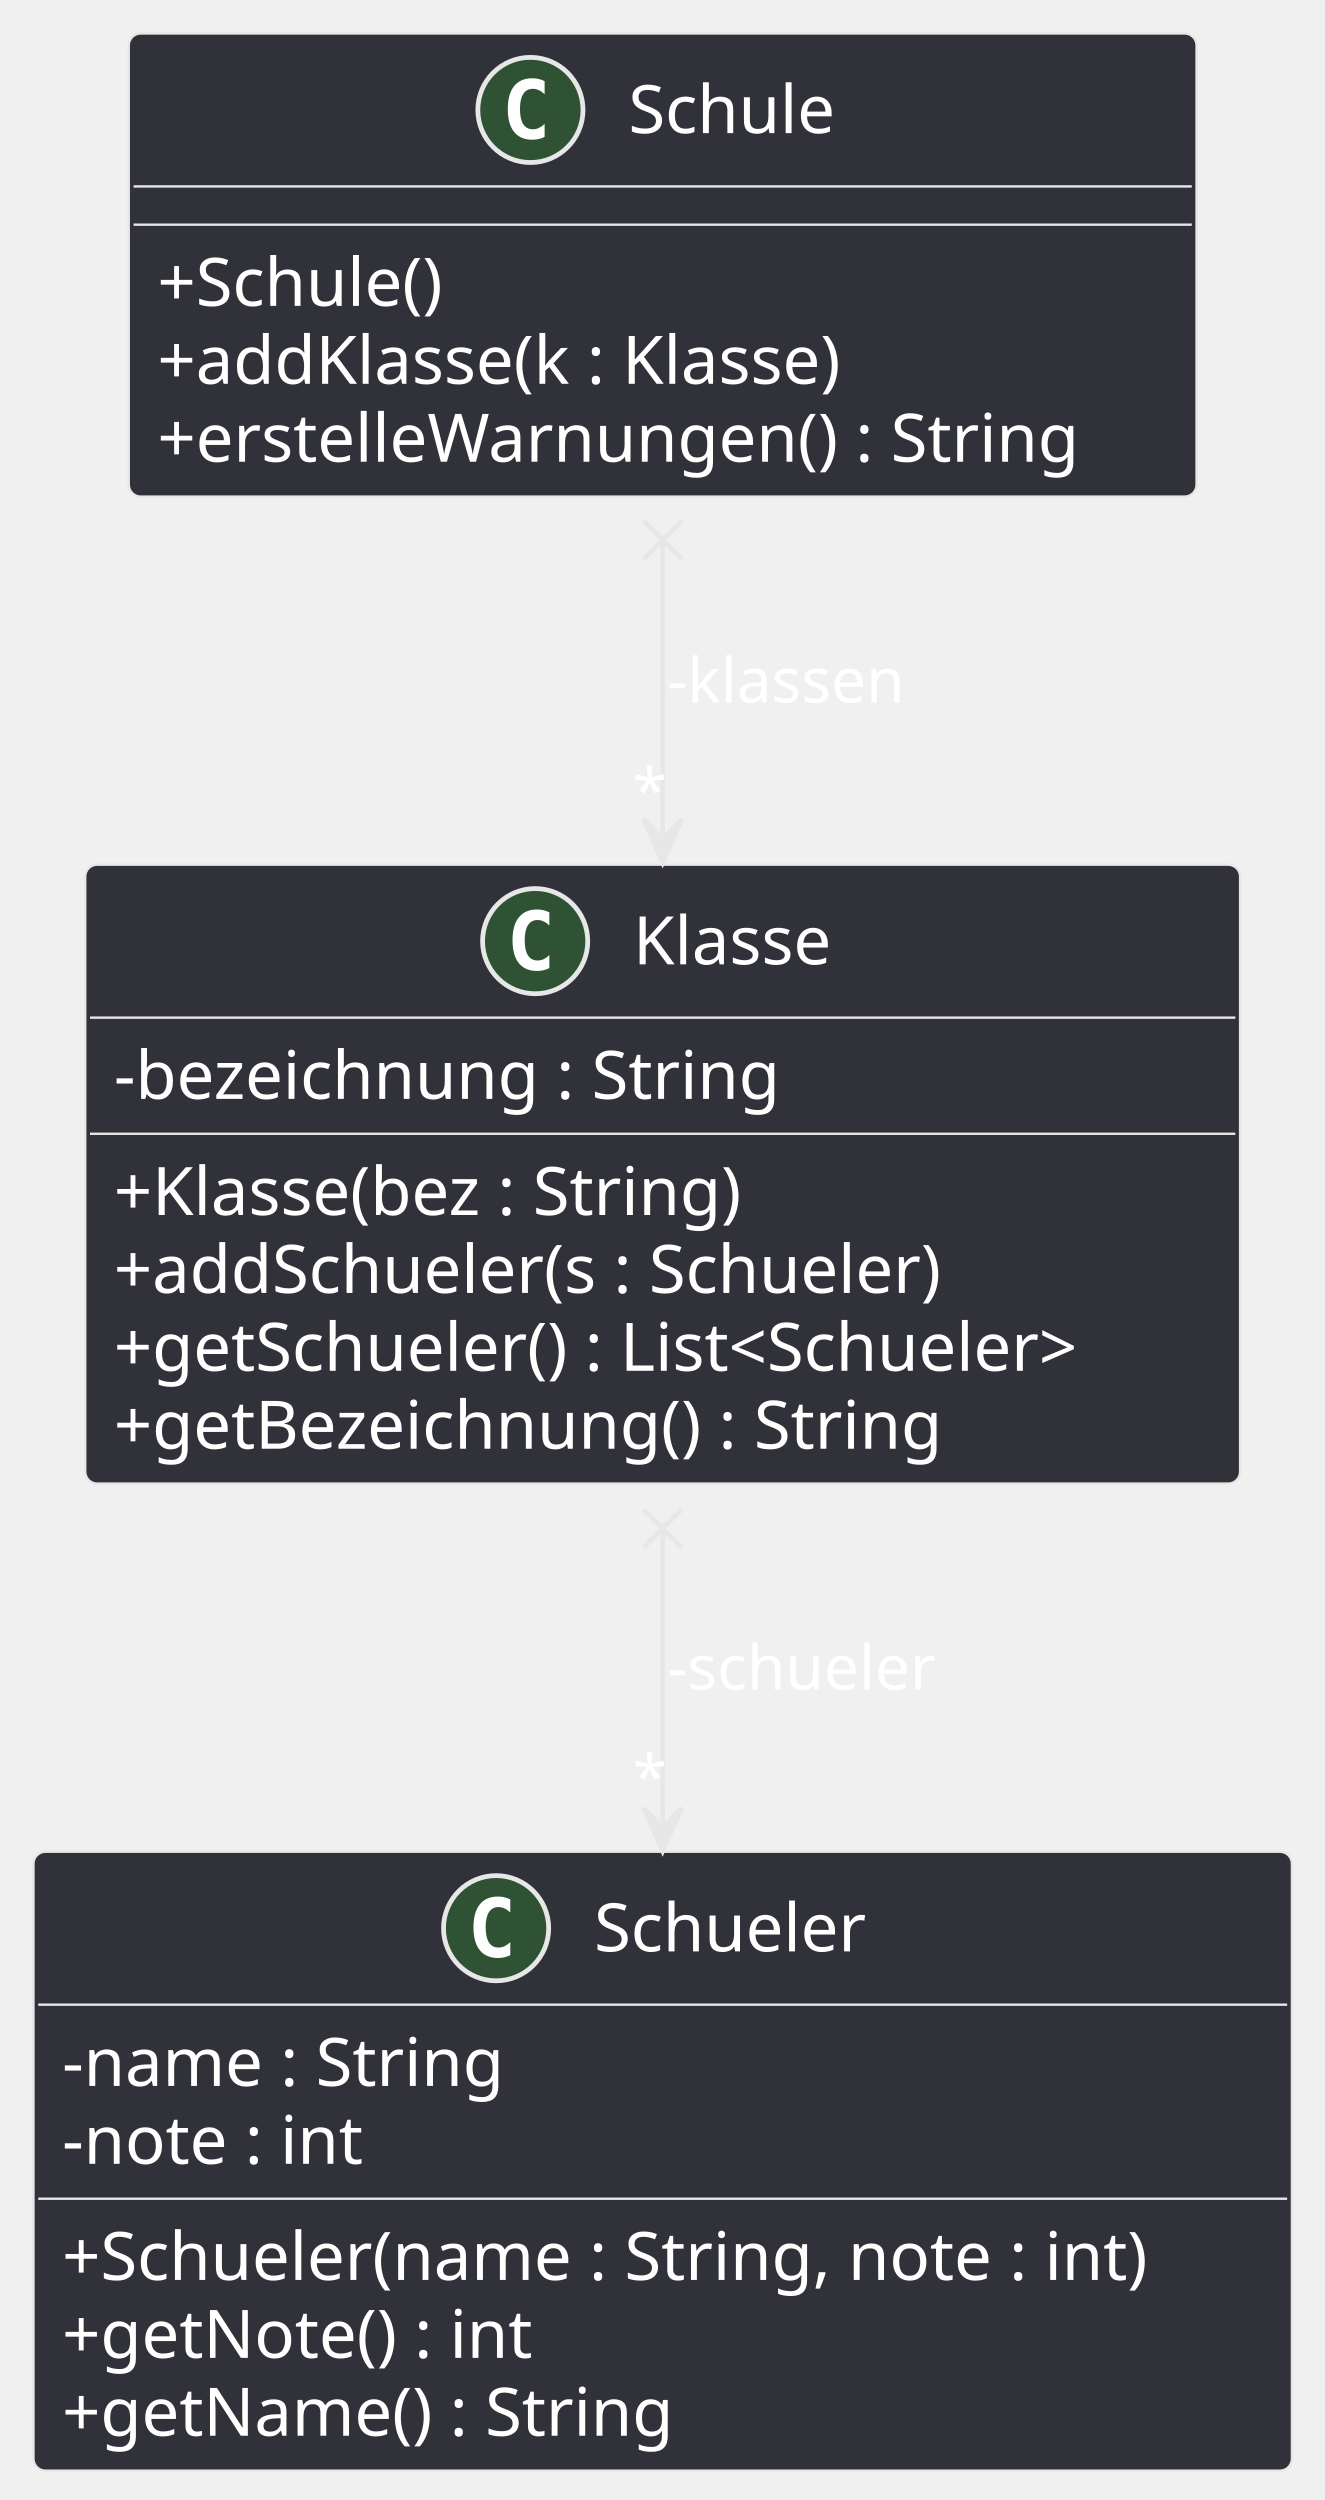
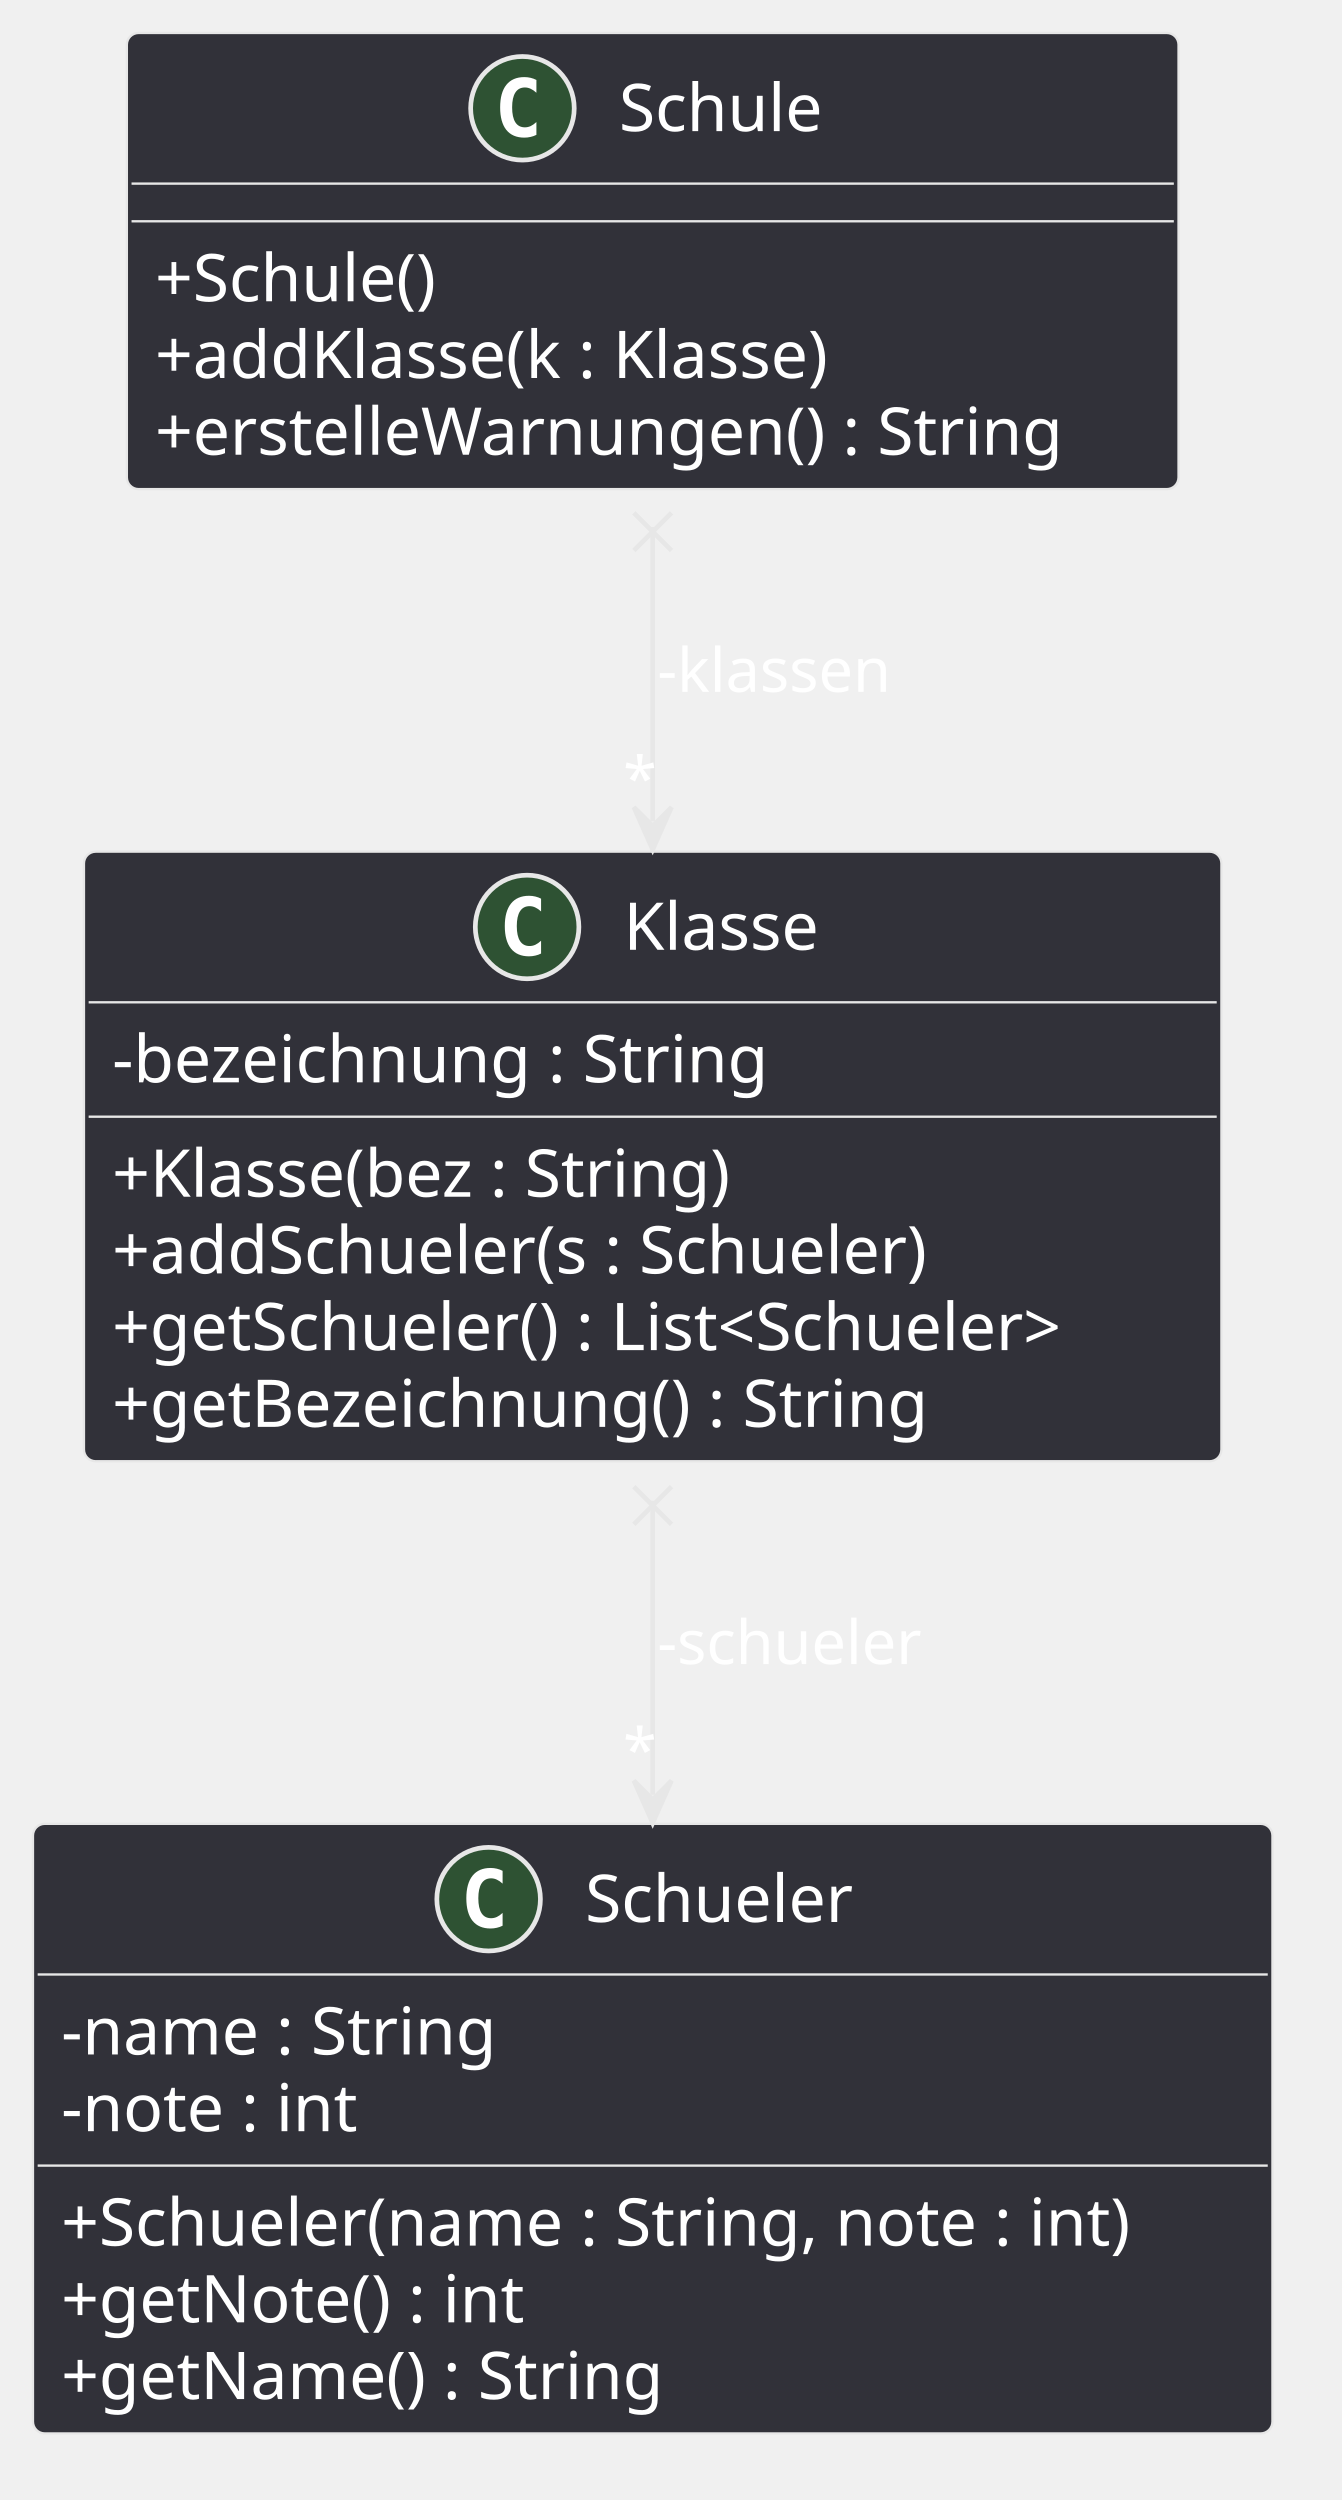
- <svg xmlns="http://www.w3.org/2000/svg" contentStyleType="text/css" data-diagram-type="CLASS" height="523px" preserveAspectRatio="none" style="width:277px;height:523px;" version="1.1" viewBox="0 0 277 523" width="277px" zoomAndPan="magnify">
+ <svg xmlns="http://www.w3.org/2000/svg" contentStyleType="text/css" data-diagram-type="CLASS" height="531px" preserveAspectRatio="none" style="width:285px;height:531px;" version="1.1" viewBox="0 0 285 531" width="285px" zoomAndPan="magnify">
  <defs />
  <g>
    <g class="entity" data-qualified-name="Schule" data-source-line="3" id="ent0002">
      <rect fill="#313139" height="96.891" rx="2.5" ry="2.5" style="stroke:#E7E7E7;stroke-width:0.5;" width="223.381" x="26.94" y="7" />
      <ellipse cx="110.964" cy="23" fill="#2E5233" rx="11" ry="11" style="stroke:#E7E7E7;stroke-width:1;" />
      <path d="M113.933,28.641 Q113.355,28.938 112.714,29.078 Q112.073,29.234 111.37,29.234 Q108.87,29.234 107.542,27.594 Q106.23,25.938 106.23,22.812 Q106.23,19.688 107.542,18.031 Q108.87,16.375 111.37,16.375 Q112.073,16.375 112.714,16.531 Q113.37,16.688 113.933,16.984 L113.933,19.703 Q113.308,19.125 112.714,18.859 Q112.12,18.578 111.495,18.578 Q110.151,18.578 109.464,19.656 Q108.776,20.719 108.776,22.812 Q108.776,24.906 109.464,25.984 Q110.151,27.047 111.495,27.047 Q112.12,27.047 112.714,26.781 Q113.308,26.5 113.933,25.922 L113.933,28.641 Z " fill="#FFFFFF" />
      <text fill="#FFFFFF" font-family="sans-serif" font-size="14" lengthAdjust="spacing" textLength="46.833" x="131.464" y="27.847">Schule</text>
      <line style="stroke:#E7E7E7;stroke-width:0.5;" x1="27.94" x2="249.321" y1="39" y2="39" />
      <line style="stroke:#E7E7E7;stroke-width:0.5;" x1="27.94" x2="249.321" y1="47" y2="47" />
      <text fill="#FFFFFF" font-family="sans-serif" font-size="14" lengthAdjust="spacing" textLength="69.487" x="32.94" y="63.995">+Schule()</text>
      <text fill="#FFFFFF" font-family="sans-serif" font-size="14" lengthAdjust="spacing" textLength="160.433" x="32.94" y="80.292">+addKlasse(k : Klasse)</text>
      <text fill="#FFFFFF" font-family="sans-serif" font-size="14" lengthAdjust="spacing" textLength="211.381" x="32.94" y="96.589">+erstelleWarnungen() : String</text>
    </g>
    <g class="entity" data-qualified-name="Klasse" data-source-line="8" id="ent0003">
      <rect fill="#313139" height="129.484" rx="2.5" ry="2.5" style="stroke:#E7E7E7;stroke-width:0.5;" width="241.599" x="17.83" y="180.89" />
      <ellipse cx="111.954" cy="196.89" fill="#2E5233" rx="11" ry="11" style="stroke:#E7E7E7;stroke-width:1;" />
      <path d="M114.923,202.531 Q114.345,202.827 113.704,202.968 Q113.063,203.124 112.36,203.124 Q109.86,203.124 108.532,201.484 Q107.22,199.827 107.22,196.702 Q107.22,193.577 108.532,191.921 Q109.86,190.265 112.36,190.265 Q113.063,190.265 113.704,190.421 Q114.36,190.577 114.923,190.874 L114.923,193.593 Q114.298,193.015 113.704,192.749 Q113.11,192.468 112.485,192.468 Q111.141,192.468 110.454,193.546 Q109.766,194.609 109.766,196.702 Q109.766,198.796 110.454,199.874 Q111.141,200.937 112.485,200.937 Q113.11,200.937 113.704,200.671 Q114.298,200.39 114.923,199.812 L114.923,202.531 Z " fill="#FFFFFF" />
      <text fill="#FFFFFF" font-family="sans-serif" font-size="14" lengthAdjust="spacing" textLength="44.851" x="132.454" y="201.737">Klasse</text>
      <line style="stroke:#E7E7E7;stroke-width:0.5;" x1="18.83" x2="258.429" y1="212.89" y2="212.89" />
      <text fill="#FFFFFF" font-family="sans-serif" font-size="14" lengthAdjust="spacing" textLength="149.878" x="23.83" y="229.885">-bezeichnung : String</text>
      <line style="stroke:#E7E7E7;stroke-width:0.5;" x1="18.83" x2="258.429" y1="237.187" y2="237.187" />
      <text fill="#FFFFFF" font-family="sans-serif" font-size="14" lengthAdjust="spacing" textLength="147.752" x="23.83" y="254.182">+Klasse(bez : String)</text>
      <text fill="#FFFFFF" font-family="sans-serif" font-size="14" lengthAdjust="spacing" textLength="192.322" x="23.83" y="270.479">+addSchueler(s : Schueler)</text>
      <text fill="#FFFFFF" font-family="sans-serif" font-size="14" lengthAdjust="spacing" textLength="229.599" x="23.83" y="286.776">+getSchueler() : List&lt;Schueler&gt;</text>
      <text fill="#FFFFFF" font-family="sans-serif" font-size="14" lengthAdjust="spacing" textLength="191.188" x="23.83" y="303.073">+getBezeichnung() : String</text>
    </g>
    <g class="entity" data-qualified-name="Schueler" data-source-line="15" id="ent0004">
      <rect fill="#313139" height="129.484" rx="2.5" ry="2.5" style="stroke:#E7E7E7;stroke-width:0.5;" width="263.269" x="7" y="387.38" />
      <ellipse cx="103.783" cy="403.38" fill="#2E5233" rx="11" ry="11" style="stroke:#E7E7E7;stroke-width:1;" />
      <path d="M106.752,409.021 Q106.174,409.317 105.533,409.458 Q104.893,409.614 104.189,409.614 Q101.689,409.614 100.361,407.974 Q99.049,406.317 99.049,403.192 Q99.049,400.067 100.361,398.411 Q101.689,396.755 104.189,396.755 Q104.893,396.755 105.533,396.911 Q106.189,397.067 106.752,397.364 L106.752,400.083 Q106.127,399.505 105.533,399.239 Q104.939,398.958 104.314,398.958 Q102.971,398.958 102.283,400.036 Q101.596,401.099 101.596,403.192 Q101.596,405.286 102.283,406.364 Q102.971,407.427 104.314,407.427 Q104.939,407.427 105.533,407.161 Q106.127,406.88 106.752,406.302 L106.752,409.021 Z " fill="#FFFFFF" />
      <text fill="#FFFFFF" font-family="sans-serif" font-size="14" lengthAdjust="spacing" textLength="61.202" x="124.283" y="408.227">Schueler</text>
      <line style="stroke:#E7E7E7;stroke-width:0.5;" x1="8" x2="269.269" y1="419.38" y2="419.38" />
      <text fill="#FFFFFF" font-family="sans-serif" font-size="14" lengthAdjust="spacing" textLength="100.153" x="13" y="436.375">-name : String</text>
      <text fill="#FFFFFF" font-family="sans-serif" font-size="14" lengthAdjust="spacing" textLength="68.462" x="13" y="452.672">-note : int</text>
      <line style="stroke:#E7E7E7;stroke-width:0.5;" x1="8" x2="269.269" y1="459.974" y2="459.974" />
      <text fill="#FFFFFF" font-family="sans-serif" font-size="14" lengthAdjust="spacing" textLength="251.269" x="13" y="476.969">+Schueler(name : String, note : int)</text>
      <text fill="#FFFFFF" font-family="sans-serif" font-size="14" lengthAdjust="spacing" textLength="110.653" x="13" y="493.266">+getNote() : int</text>
      <text fill="#FFFFFF" font-family="sans-serif" font-size="14" lengthAdjust="spacing" textLength="142.345" x="13" y="509.563">+getName() : String</text>
    </g>
    <g class="link" data-entity-1="ent0002" data-entity-2="ent0003" data-link-type="dependency" data-source-line="22" id="lnk5">
      <path codeLine="22" d="M138.63,111.93 C138.63,135.13 138.63,149.37 138.63,174.45" fill="none" id="Schule-Klasse" style="stroke:#E7E7E7;stroke-width:1;" />
      <path d="M134.63,108.93 L142.63,116.93 M142.63,108.93 L134.63,116.93" fill="none" style="stroke:#E7E7E7;stroke-width:1;" />
      <polygon fill="#E7E7E7" points="138.63,180.45,142.63,171.45,138.63,175.45,134.63,171.45,138.63,180.45" style="stroke:#E7E7E7;stroke-width:1;" />
      <text fill="#FFFFFF" font-family="sans-serif" font-size="13" lengthAdjust="spacing" textLength="53.581" x="139.63" y="146.957">-klassen</text>
      <text fill="#FFFFFF" font-family="sans-serif" font-size="13" lengthAdjust="spacing" textLength="6.5" x="132.346" y="170.028">*</text>
    </g>
    <g class="link" data-entity-1="ent0003" data-entity-2="ent0004" data-link-type="dependency" data-source-line="23" id="lnk6">
      <path codeLine="23" d="M138.63,318.77 C138.63,343.13 138.63,356.87 138.63,381.21" fill="none" id="Klasse-Schueler" style="stroke:#E7E7E7;stroke-width:1;" />
      <path d="M134.63,315.77 L142.63,323.77 M142.63,315.77 L134.63,323.77" fill="none" style="stroke:#E7E7E7;stroke-width:1;" />
      <polygon fill="#E7E7E7" points="138.63,387.21,142.63,378.21,138.63,382.21,134.63,378.21,138.63,387.21" style="stroke:#E7E7E7;stroke-width:1;" />
      <text fill="#FFFFFF" font-family="sans-serif" font-size="13" lengthAdjust="spacing" textLength="60.042" x="139.63" y="353.447">-schueler</text>
      <text fill="#FFFFFF" font-family="sans-serif" font-size="13" lengthAdjust="spacing" textLength="6.5" x="132.329" y="376.364">*</text>
    </g>
  </g>
</svg>
